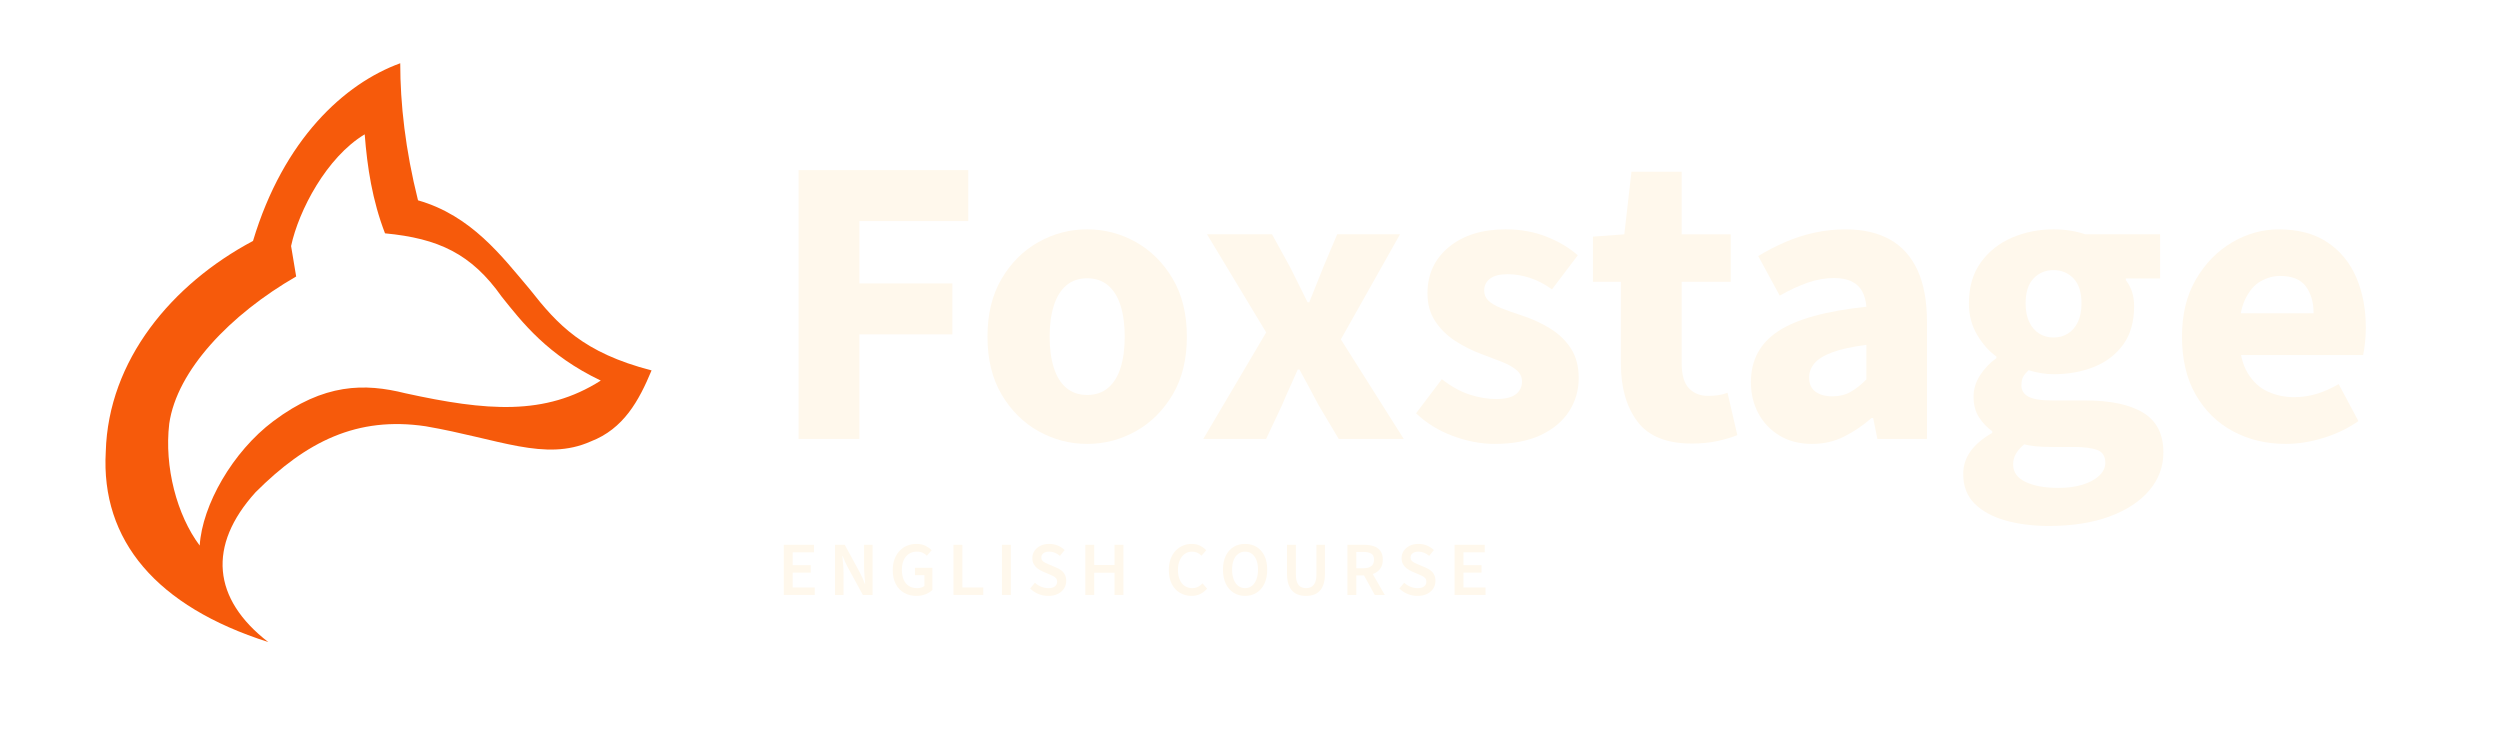
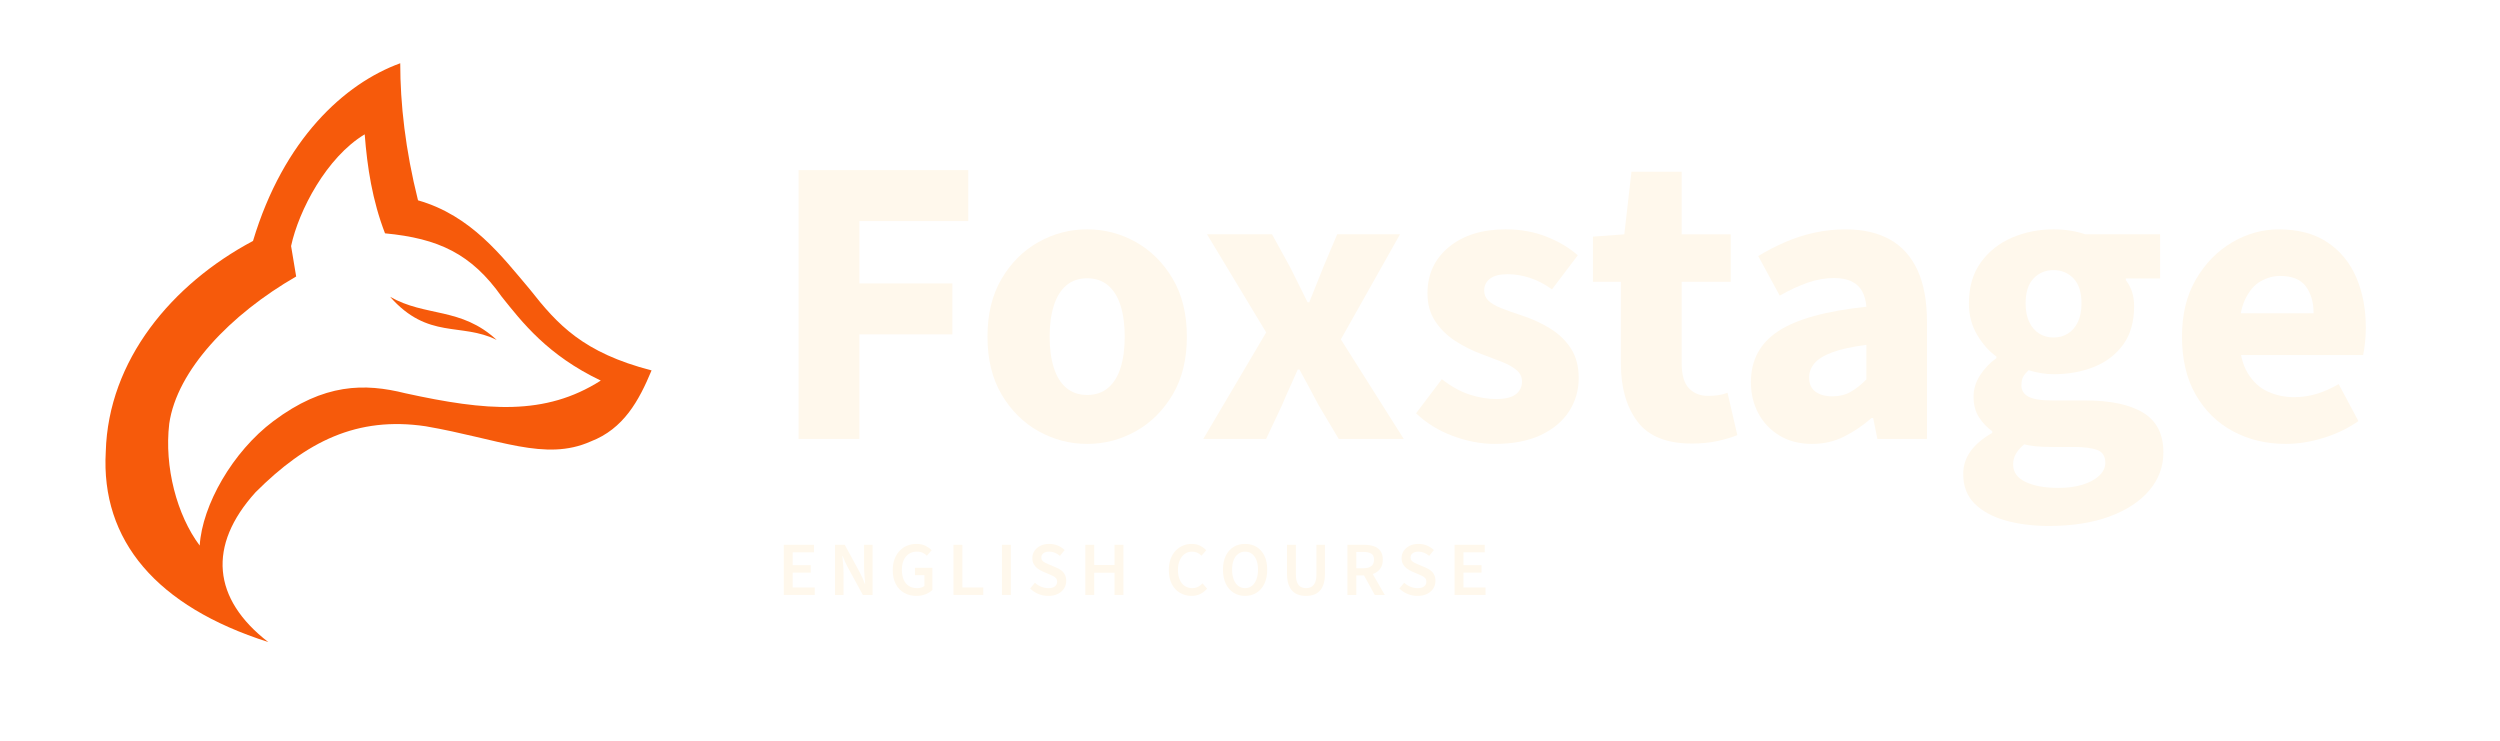
<svg xmlns="http://www.w3.org/2000/svg" viewBox="0 0 945.428 280" role="img" aria-labelledby="title">
-   <path d="M116 2 C94 10 70 32 58 72 C26 89 1 119 0 155 C-2 190 20 216 64 230 C42 213 40 192 59 171 C79 151 99 141 126 145 C155 150 173 159 191 151 C204 146 210 135 215 123 C188 116 178 105 167 91 C156 78 144 62 123 56 C118 36 116 18 116 2 Z M102 30 C87 39 76 60 73 74 L75 86 C49 101 28 123 25 144 C23 161 28 180 37 192 C38 176 50 155 66 143 C86 128 102 128 118 132 C150 139 173 141 195 127 C174 117 164 104 156 94 C144 77 131 71 110 69 C105 56 103 43 102 30 Z" fill="#F65A0B" fill-rule="evenodd" transform="translate(40 22) scale(0.96)" />
+   <g fill="#F65A0B" transform="translate(40 22) scale(0.96)">
+     <path d="M116 2 C94 10 70 32 58 72 C26 89 1 119 0 155 C-2 190 20 216 64 230 C42 213 40 192 59 171 C79 151 99 141 126 145 C155 150 173 159 191 151 C204 146 210 135 215 123 C188 116 178 105 167 91 C156 78 144 62 123 56 C118 36 116 18 116 2 Z M102 30 C87 39 76 60 73 74 L75 86 C49 101 28 123 25 144 C23 161 28 180 37 192 C38 176 50 155 66 143 C86 128 102 128 118 132 C150 139 173 141 195 127 C174 117 164 104 156 94 C144 77 131 71 110 69 C105 56 103 43 102 30 Z" fill-rule="evenodd" />
+     <path data-brand-eye="1.1" d="M112 94 C126 102 140 98 154 111 C140 104 127 111 112 94 Z" />
+   </g>
  <g fill="#FFF8EC" transform="translate(290 166) scale(0.156 -0.156)">
    <path d="M76.929 0V651.76H488.255V528.179H224.285V377.071H449.791V253.49H224.285V0Z" transform="translate(0 0)" />
    <path d="M277.536 -12Q214.768 -12 159.676 18.736Q104.584 49.472 70.228 107.532Q35.873 165.592 35.873 247.888Q35.873 330.36 70.228 388.508Q104.584 446.656 159.676 477.391Q214.768 508.127 277.536 508.127Q340.303 508.127 395.307 477.391Q450.311 446.656 484.755 388.508Q519.199 330.36 519.199 247.888Q519.199 165.592 484.755 107.532Q450.311 49.472 395.307 18.736Q340.303 -12 277.536 -12ZM277.536 106.637Q307.936 106.637 328.337 123.926Q348.738 141.214 358.642 173.086Q368.546 204.959 368.546 247.888Q368.546 290.816 358.642 322.777Q348.738 354.738 328.337 372.114Q307.936 389.49 277.536 389.49Q247.135 389.49 226.822 372.114Q206.51 354.738 196.517 322.777Q186.525 290.816 186.525 247.888Q186.525 204.959 196.517 173.086Q206.51 141.214 226.822 123.926Q247.135 106.637 277.536 106.637Z" transform="translate(499 0)" />
    <path d="M14 0 166.464 258.24 23.056 496.127H180.652L224.75 415.918Q235.102 395.27 245.718 373.71Q256.334 352.15 266.862 331.326H270.862Q279.094 352.15 287.886 373.71Q296.678 395.27 304.734 415.918L338.592 496.127H490.892L347.484 241.408L499.948 0H342.352L293.551 81.97Q282.199 103.322 270.495 125.322Q258.791 147.322 247.086 168.322H243.086Q233.854 147.322 223.974 125.734Q214.094 104.146 204.862 81.97L166.3 0Z" transform="translate(1044 0)" />
    <path d="M211.296 -12Q161.712 -12 109.972 7.236Q58.232 26.472 20.816 62.24L83.311 144.862Q117.431 118.214 150.871 107.482Q184.311 96.75 214.944 96.75Q247.753 96.75 262.685 108.386Q277.618 120.023 277.618 139.423Q277.618 155.768 264.474 166.88Q251.329 177.992 229.597 186.637Q207.865 195.281 180.689 205.281Q145.337 218.281 115.281 237.989Q85.225 257.697 66.844 285.992Q48.464 314.288 48.464 352.816Q48.464 422.592 100.56 465.36Q152.656 508.127 238.015 508.127Q291.847 508.127 336.558 490.508Q381.27 472.888 412.862 445.296L350.367 362.674Q323.071 382.146 296.071 390.762Q269.071 399.378 242.607 399.378Q213.918 399.378 199.926 388.417Q185.933 377.457 185.933 359.76Q185.933 345.592 195.753 335.744Q205.573 325.895 226.13 317.515Q246.686 309.135 278.158 298.959Q316.158 286.431 347.39 266.811Q378.622 247.191 396.854 218.219Q415.086 189.247 415.086 148.015Q415.086 103.127 391.731 66.948Q368.375 30.768 323.075 9.384Q277.775 -12 211.296 -12Z" transform="translate(1553 0)" />
    <path d="M256.079 -11.12Q164.36 -11.12 124.38 42.3Q84.4 95.72 84.4 181.439V380.961H16.64V490.48L92.64 496.04L110 647.8H231.758V496.04H350.599V380.961H231.758V183.119Q231.758 141.239 249.318 122.819Q266.878 104.399 295.719 104.399Q308.159 104.399 320.319 106.119Q332.479 107.839 342.799 112.159L366.599 9.32Q347.599 1.44 319.359 -4.84Q291.119 -11.12 256.079 -11.12Z" transform="translate(1986 0)" />
    <path d="M189.76 -12Q144.52 -12 111.24 7.96Q77.96 27.92 59.74 61.82Q41.52 95.72 41.52 137.6Q41.52 217.8 107.94 261.42Q174.361 305.04 321.441 320.48Q319.881 341.56 311.661 357.24Q303.441 372.921 286.461 381.501Q269.481 390.081 242.64 390.081Q211.68 390.081 179.7 379.041Q147.72 368.001 111.36 347.441L59.28 443.36Q90.76 462.6 125.0 477.38Q159.24 492.16 195.8 500.1Q232.36 508.04 271.36 508.04Q334.6 508.04 378.459 483.54Q422.319 459.04 445.339 409.3Q468.359 359.56 468.359 283.28V0H348.161L337.921 50.64H333.921Q302.161 23.2 267.12 5.6Q232.08 -12 189.76 -12ZM239.199 103.279Q264.16 103.279 283.22 114.099Q302.28 124.919 321.441 144.319V228.161Q269 221.28 238.679 209.96Q208.359 198.64 195.499 183.22Q182.638 167.8 182.638 148.959Q182.638 125.799 198.159 114.539Q213.679 103.279 239.199 103.279Z" transform="translate(2344 0)" />
    <path d="M241.76 -210.929Q184.056 -210.929 136.76 -197.637Q89.464 -184.344 61.844 -156.816Q34.225 -129.288 34.225 -85.168Q34.225 -53.992 52.489 -29.172Q70.753 -4.352 104.577 14.704V18.704Q85.753 32.176 72.517 52.412Q59.281 72.648 59.281 102.944Q59.281 130.176 75.309 154.736Q91.337 179.296 114.577 195.888V199.888Q88.457 218.24 68.221 251.916Q47.985 285.592 47.985 328.592Q47.985 388.127 76.989 428.187Q105.992 468.247 152.88 488.187Q199.768 508.127 253.184 508.127Q274.008 508.127 293.715 505.039Q313.423 501.951 330.015 496.127H511.438V389.026H428.397V385.026Q438.39 371.97 443.442 356.625Q448.495 341.281 448.495 322Q448.495 265.76 422.375 229.32Q396.255 192.88 351.839 174.912Q307.423 156.944 253.184 156.944Q239.599 156.944 224.603 159.236Q209.607 161.528 192.607 166.584Q184.023 158.528 179.674 150.916Q175.326 143.303 175.326 129.663Q175.326 111.727 192.354 102.526Q209.382 93.326 249.551 93.326H330.008Q421.543 93.326 470.491 63.618Q519.438 33.91 519.438 -32.801Q519.438 -84.337 485.435 -124.545Q451.431 -164.753 389.159 -187.841Q326.888 -210.929 241.76 -210.929ZM253.184 245.918Q272.528 245.918 287.697 255.266Q302.865 264.615 311.889 283.019Q320.914 301.423 320.914 328.592Q320.914 368.873 301.689 389.069Q282.464 409.266 253.184 409.266Q223.903 409.266 204.678 389.069Q185.454 368.873 185.454 328.592Q185.454 301.423 194.478 283.019Q203.502 264.615 218.671 255.266Q233.839 245.918 253.184 245.918ZM265.184 -118.659Q298.288 -118.659 323.721 -110.782Q349.153 -102.906 363.914 -88.974Q378.674 -75.041 378.674 -57.873Q378.674 -34 359.062 -26.712Q339.449 -19.423 303.049 -19.423H251.551Q226.127 -19.423 210.363 -17.835Q194.599 -16.247 182.015 -13.071Q168.262 -24.712 161.738 -36.32Q155.214 -47.929 155.214 -61.745Q155.214 -89.97 185.53 -104.314Q215.847 -118.659 265.184 -118.659Z" transform="translate(2866 0)" />
    <path d="M287.36 -12Q216.12 -12 158.94 18.78Q101.76 49.56 68.64 107.62Q35.52 165.68 35.52 248.24Q35.52 328.8 69.36 386.86Q103.2 444.92 156.88 476.48Q210.56 508.04 270.24 508.04Q341.16 508.04 388.119 476.64Q435.079 445.24 458.139 391.34Q481.199 337.44 481.199 270Q481.199 250.64 479.139 232.56Q477.079 214.481 474.639 203.28H149.518L148.399 304.72H354.561Q354.561 344.28 335.881 369.741Q317.2 395.201 273.36 395.201Q249.28 395.201 226.139 382.161Q202.999 369.121 188.019 337.041Q173.039 304.96 174.159 248.24Q175.279 191.92 194.719 159.899Q214.159 127.879 244.079 114.579Q273.999 101.279 306.959 101.279Q335.6 101.279 362.42 109.439Q389.24 117.599 415.36 133.039L463.199 43.36Q425.839 17.12 378.7 2.56Q331.56 -12 287.36 -12Z" transform="translate(3395 0)" />
  </g>
  <g fill="#FFF8EC" transform="translate(294 225) scale(0.029 -0.029)">
    <path d="M83.201 0V654H476.799V556.403H199.197V388.799H434.399V291.202H199.197V97.597H486.799V0Z" transform="translate(0 0)" />
    <path d="M83 0V654H210L406 294Q424 261 440.5 223.0Q457 185 472 146H476Q472 199 467.0 256.5Q462 314 462 368V654H573V0H446L250 360Q232 393 214.5 431.0Q197 469 182 508H178Q184 457 189.0 399.5Q194 342 194 286V0Z" transform="translate(668 0)" />
    <path d="M356.799 -12Q268.599 -12 198.9 26.9Q129.2 65.8 89 141.2Q48.8 216.6 48.8 324.8Q48.8 405.2 72.6 468.3Q96.4 531.4 138.6 575.8Q180.8 620.2 237.1 643.1Q293.399 666 358.399 666Q427.999 666 476.799 640.8Q525.599 615.6 555.999 583.2L494 512.002Q469.6 536.203 438.7 550.703Q407.8 565.203 361.999 565.203Q303.998 565.203 260.198 536.503Q216.397 507.802 192.197 454.802Q167.997 401.801 167.997 328.4Q167.997 253.799 190.897 200.099Q213.797 146.398 258.298 117.598Q302.798 88.797 368.399 88.797Q396 88.797 421.1 96.397Q446.201 103.998 461.601 117.598V258.801H338.4V353.999H565.598V65.6Q533.198 32.6 478.699 10.3Q424.199 -12 356.799 -12Z" transform="translate(1455 0)" />
    <path d="M83 0V654H199V98H471V0Z" transform="translate(2213 0)" />
    <path d="M83 0V654H199V0Z" transform="translate(2845 0)" />
    <path d="M274 -12Q206.4 -12 145.9 12.9Q85.4 37.8 38.4 84.4L101.199 159.598Q136.199 126.398 182.599 107.597Q228.999 88.797 276.4 88.797Q331.801 88.797 361.101 111.798Q390.402 134.798 390.402 173.199Q390.402 200.4 377.302 216.701Q364.202 233.001 341.502 244.901Q318.801 256.801 288.801 269.401L199.401 307.602Q166.801 321.802 136.401 344.302Q106.001 366.802 86.601 400.501Q67.201 434.201 67.201 481.601Q67.201 534.001 95.401 575.501Q123.6 617.001 173.1 641.5Q222.6 666 286.799 666Q346.199 666 398.499 644.3Q450.799 622.6 488.398 585.6L427.2 510.403Q395.4 536.203 360.2 550.703Q325 565.203 286.799 565.203Q240.598 565.203 212.498 544.803Q184.397 524.402 184.397 488.401Q184.397 463 198.897 446.5Q213.398 430 237.598 418.7Q261.798 407.399 288.398 395.799L376.598 358.799Q416.398 342.399 445.998 319.299Q475.598 296.199 492.198 262.999Q508.799 229.799 508.799 182.399Q508.799 129.399 481.099 85.099Q453.399 40.8 400.599 14.4Q347.799 -12 274 -12Z" transform="translate(3257 0)" />
    <path d="M83 0V654H199V391H464V654H580V0H464V290H199V0Z" transform="translate(3932 0)" />
    <path d="" transform="translate(4725 0)" />
    <path d="M346 -12Q263 -12 195.5 27.0Q128 66 88.5 141.5Q49 217 49 325Q49 405 72.0 468.5Q95 532 136.5 576.0Q178 620 232.0 643.0Q286 666 348 666Q410 666 458.0 641.5Q506 617 537 583L475 512Q450 538 419.5 551.5Q389 565 351 565Q299 565 257.5 536.0Q216 507 192.0 454.0Q168 401 168 328Q168 253 191.0 199.5Q214 146 256.0 117.5Q298 89 354 89Q396 89 429.0 106.0Q462 123 489 151L548 82Q508 36 458.0 12.0Q408 -12 346 -12Z" transform="translate(5055 0)" />
    <path d="M337 -12Q252 -12 187.0 29.5Q122 71 85.5 147.5Q49 224 49 330Q49 436 85.5 511.0Q122 586 187.0 626.0Q252 666 337 666Q423 666 488.0 626.0Q553 586 589.5 511.0Q626 436 626 330Q626 224 589.5 147.5Q553 71 488.0 29.5Q423 -12 337 -12ZM337 89Q389 89 426.5 118.5Q464 148 485.0 202.5Q506 257 506 330Q506 403 485.0 455.5Q464 508 426.5 536.5Q389 565 337 565Q286 565 248.0 536.5Q210 508 189.0 455.5Q168 403 168 330Q168 257 189.0 202.5Q210 148 248.0 118.5Q286 89 337 89Z" transform="translate(5761 0)" />
    <path d="M328 -12Q271 -12 225.5 4.0Q180 20 147.5 55.0Q115 90 97.5 146.0Q80 202 80 281V654H196V272Q196 203 212.5 163.0Q229 123 259.0 106.0Q289 89 328 89Q368 89 398.5 106.0Q429 123 446.5 163.0Q464 203 464 272V654H575V281Q575 202 558.0 146.0Q541 90 508.5 55.0Q476 20 430.5 4.0Q385 -12 328 -12Z" transform="translate(6565 0)" />
    <path d="M83.201 0V654H303.599Q371.599 654 425.999 636.1Q480.398 618.2 512.398 575.601Q544.398 533.001 544.398 460.001Q544.398 390.002 512.398 344.802Q480.398 299.602 425.999 277.602Q371.599 255.602 303.599 255.602H199.197V0ZM199.197 348.4H291.599Q359 348.4 394.501 376.4Q430.001 404.4 430.001 460.001Q430.001 516.402 394.501 538.802Q359 561.203 291.599 561.203H199.197ZM439.601 0 281.8 286.601 365.798 355.799 569.997 0Z" transform="translate(7350 0)" />
    <path d="M274 -12Q206.4 -12 145.9 12.9Q85.4 37.8 38.4 84.4L101.199 159.598Q136.199 126.398 182.599 107.597Q228.999 88.797 276.4 88.797Q331.801 88.797 361.101 111.798Q390.402 134.798 390.402 173.199Q390.402 200.4 377.302 216.701Q364.202 233.001 341.502 244.901Q318.801 256.801 288.801 269.401L199.401 307.602Q166.801 321.802 136.401 344.302Q106.001 366.802 86.601 400.501Q67.201 434.201 67.201 481.601Q67.201 534.001 95.401 575.501Q123.6 617.001 173.1 641.5Q222.6 666 286.799 666Q346.199 666 398.499 644.3Q450.799 622.6 488.398 585.6L427.2 510.403Q395.4 536.203 360.2 550.703Q325 565.203 286.799 565.203Q240.598 565.203 212.498 544.803Q184.397 524.402 184.397 488.401Q184.397 463 198.897 446.5Q213.398 430 237.598 418.7Q261.798 407.399 288.398 395.799L376.598 358.799Q416.398 342.399 445.998 319.299Q475.598 296.199 492.198 262.999Q508.799 229.799 508.799 182.399Q508.799 129.399 481.099 85.099Q453.399 40.8 400.599 14.4Q347.799 -12 274 -12Z" transform="translate(8072 0)" />
    <path d="M83.201 0V654H476.799V556.403H199.197V388.799H434.399V291.202H199.197V97.597H486.799V0Z" transform="translate(8747 0)" />
  </g>
</svg>
